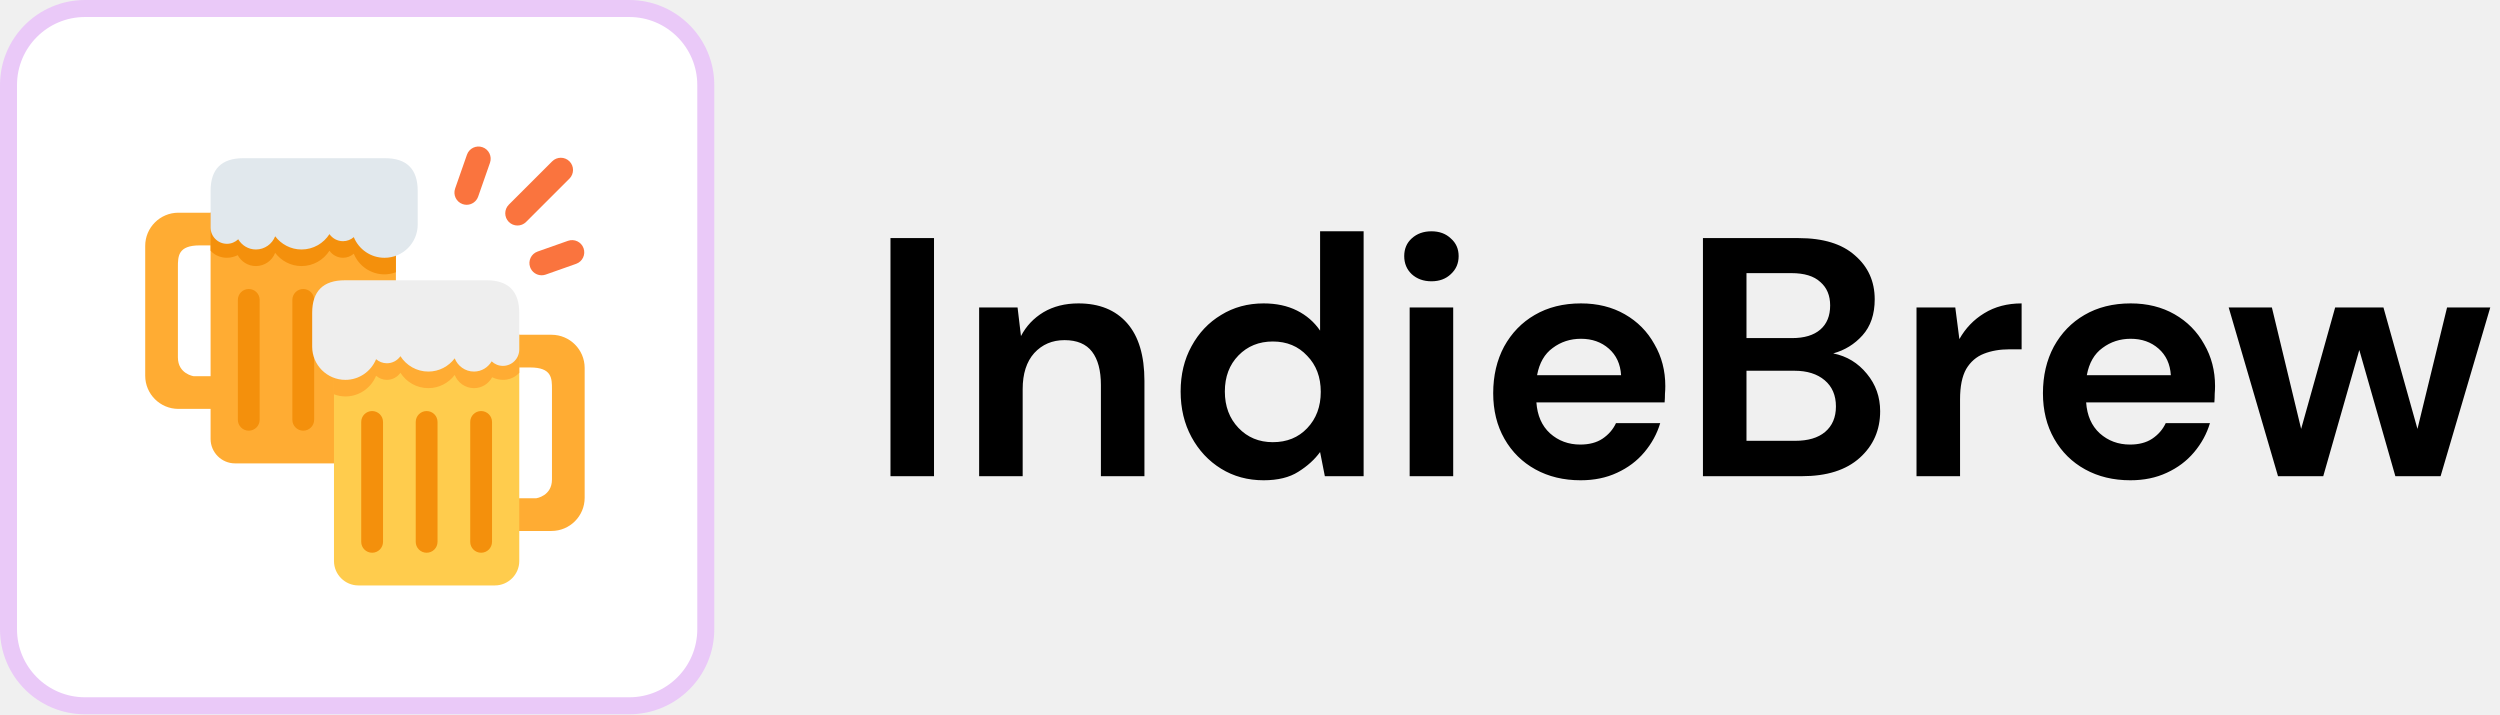
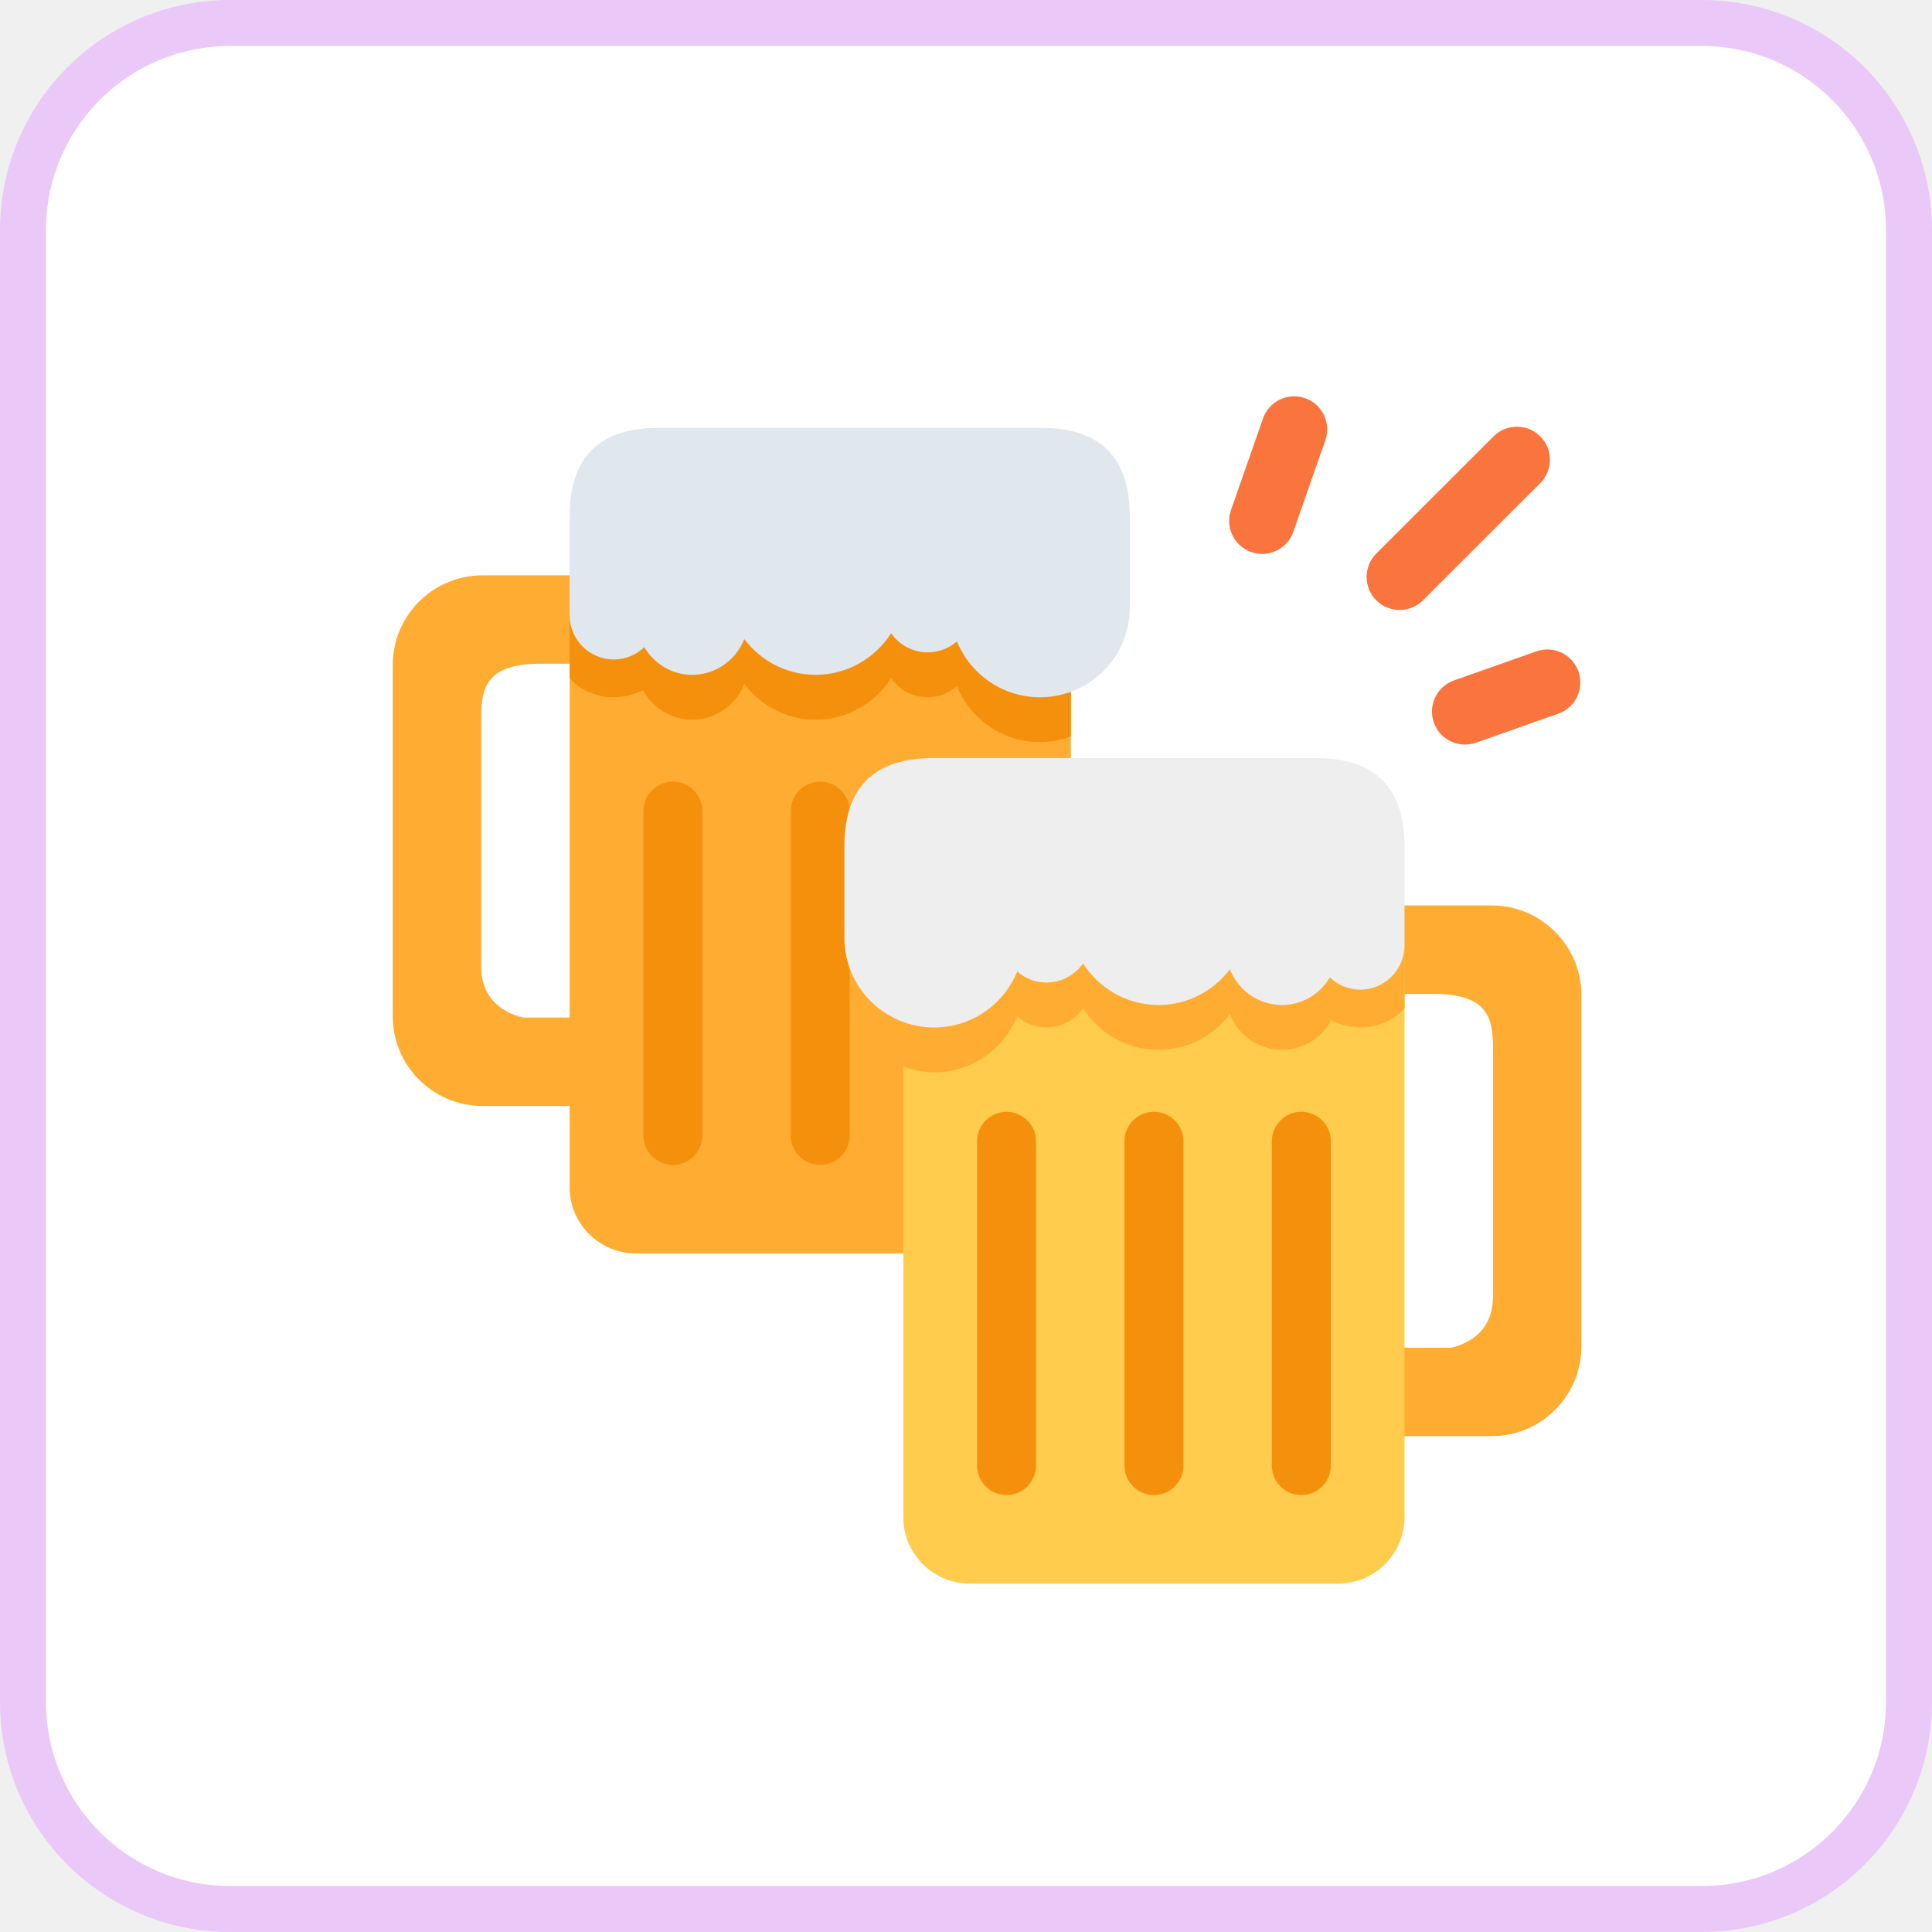
- <svg xmlns="http://www.w3.org/2000/svg" width="147" height="42" viewBox="0 0 147 42" fill="none">
-   <path d="M52.36 28V14H54.92V28H52.36ZM57.573 28V18.08H59.833L60.033 19.76C60.34 19.173 60.78 18.707 61.353 18.36C61.94 18.013 62.627 17.84 63.413 17.84C64.64 17.84 65.593 18.227 66.273 19C66.953 19.773 67.293 20.907 67.293 22.4V28H64.733V22.64C64.733 21.787 64.56 21.133 64.213 20.68C63.867 20.227 63.327 20 62.593 20C61.873 20 61.28 20.253 60.813 20.76C60.36 21.267 60.133 21.973 60.133 22.88V28H57.573ZM74.301 28.24C73.368 28.24 72.535 28.013 71.801 27.56C71.068 27.107 70.488 26.487 70.061 25.7C69.635 24.913 69.421 24.02 69.421 23.02C69.421 22.02 69.635 21.133 70.061 20.36C70.488 19.573 71.068 18.96 71.801 18.52C72.535 18.067 73.368 17.84 74.301 17.84C75.048 17.84 75.701 17.98 76.261 18.26C76.821 18.54 77.275 18.933 77.621 19.44V13.6H80.181V28H77.901L77.621 26.58C77.301 27.02 76.875 27.407 76.341 27.74C75.821 28.073 75.141 28.24 74.301 28.24ZM74.841 26C75.668 26 76.341 25.727 76.861 25.18C77.395 24.62 77.661 23.907 77.661 23.04C77.661 22.173 77.395 21.467 76.861 20.92C76.341 20.36 75.668 20.08 74.841 20.08C74.028 20.08 73.355 20.353 72.821 20.9C72.288 21.447 72.021 22.153 72.021 23.02C72.021 23.887 72.288 24.6 72.821 25.16C73.355 25.72 74.028 26 74.841 26ZM84.168 16.54C83.702 16.54 83.315 16.4 83.008 16.12C82.715 15.84 82.568 15.487 82.568 15.06C82.568 14.633 82.715 14.287 83.008 14.02C83.315 13.74 83.702 13.6 84.168 13.6C84.635 13.6 85.015 13.74 85.308 14.02C85.615 14.287 85.768 14.633 85.768 15.06C85.768 15.487 85.615 15.84 85.308 16.12C85.015 16.4 84.635 16.54 84.168 16.54ZM82.888 28V18.08H85.448V28H82.888ZM92.94 28.24C91.94 28.24 91.054 28.027 90.28 27.6C89.507 27.173 88.9 26.573 88.46 25.8C88.02 25.027 87.8 24.133 87.8 23.12C87.8 22.093 88.014 21.18 88.44 20.38C88.88 19.58 89.48 18.96 90.24 18.52C91.014 18.067 91.92 17.84 92.96 17.84C93.934 17.84 94.794 18.053 95.54 18.48C96.287 18.907 96.867 19.493 97.28 20.24C97.707 20.973 97.92 21.793 97.92 22.7C97.92 22.847 97.914 23 97.9 23.16C97.9 23.32 97.894 23.487 97.88 23.66H90.34C90.394 24.433 90.66 25.04 91.14 25.48C91.634 25.92 92.227 26.14 92.92 26.14C93.44 26.14 93.874 26.027 94.22 25.8C94.58 25.56 94.847 25.253 95.02 24.88H97.62C97.434 25.507 97.12 26.08 96.68 26.6C96.254 27.107 95.72 27.507 95.08 27.8C94.454 28.093 93.74 28.24 92.94 28.24ZM92.96 19.92C92.334 19.92 91.78 20.1 91.3 20.46C90.82 20.807 90.514 21.34 90.38 22.06H95.32C95.28 21.407 95.04 20.887 94.6 20.5C94.16 20.113 93.614 19.92 92.96 19.92ZM100.133 28V14H105.753C107.207 14 108.313 14.34 109.073 15.02C109.847 15.687 110.233 16.547 110.233 17.6C110.233 18.48 109.993 19.187 109.513 19.72C109.047 20.24 108.473 20.593 107.793 20.78C108.593 20.94 109.253 21.34 109.773 21.98C110.293 22.607 110.553 23.34 110.553 24.18C110.553 25.287 110.153 26.2 109.353 26.92C108.553 27.64 107.42 28 105.953 28H100.133ZM102.693 19.88H105.373C106.093 19.88 106.647 19.713 107.033 19.38C107.42 19.047 107.613 18.573 107.613 17.96C107.613 17.373 107.42 16.913 107.033 16.58C106.66 16.233 106.093 16.06 105.333 16.06H102.693V19.88ZM102.693 25.92H105.553C106.313 25.92 106.9 25.747 107.313 25.4C107.74 25.04 107.953 24.54 107.953 23.9C107.953 23.247 107.733 22.733 107.293 22.36C106.853 21.987 106.26 21.8 105.513 21.8H102.693V25.92ZM112.691 28V18.08H114.971L115.211 19.94C115.571 19.3 116.057 18.793 116.671 18.42C117.297 18.033 118.031 17.84 118.871 17.84V20.54H118.151C117.591 20.54 117.091 20.627 116.651 20.8C116.211 20.973 115.864 21.273 115.611 21.7C115.371 22.127 115.251 22.72 115.251 23.48V28H112.691ZM125.265 28.24C124.265 28.24 123.378 28.027 122.605 27.6C121.831 27.173 121.225 26.573 120.785 25.8C120.345 25.027 120.125 24.133 120.125 23.12C120.125 22.093 120.338 21.18 120.765 20.38C121.205 19.58 121.805 18.96 122.565 18.52C123.338 18.067 124.245 17.84 125.285 17.84C126.258 17.84 127.118 18.053 127.865 18.48C128.611 18.907 129.191 19.493 129.605 20.24C130.031 20.973 130.245 21.793 130.245 22.7C130.245 22.847 130.238 23 130.225 23.16C130.225 23.32 130.218 23.487 130.205 23.66H122.665C122.718 24.433 122.985 25.04 123.465 25.48C123.958 25.92 124.551 26.14 125.245 26.14C125.765 26.14 126.198 26.027 126.545 25.8C126.905 25.56 127.171 25.253 127.345 24.88H129.945C129.758 25.507 129.445 26.08 129.005 26.6C128.578 27.107 128.045 27.507 127.405 27.8C126.778 28.093 126.065 28.24 125.265 28.24ZM125.285 19.92C124.658 19.92 124.105 20.1 123.625 20.46C123.145 20.807 122.838 21.34 122.705 22.06H127.645C127.605 21.407 127.365 20.887 126.925 20.5C126.485 20.113 125.938 19.92 125.285 19.92ZM133.947 28L131.047 18.08H133.587L135.307 25.22L137.307 18.08H140.147L142.147 25.22L143.887 18.08H146.427L143.507 28H140.847L138.727 20.58L136.607 28H133.947Z" fill="black" />
-   <rect x="0.5" y="0.5" width="41" height="41" rx="4.5" fill="white" stroke="#EAC9F8" />
+ <svg xmlns="http://www.w3.org/2000/svg" width="42" height="42" viewBox="0 0 42 42" fill="none">
+   <path d="M37 0.5H5C2.515 0.5 0.5 2.515 0.5 5V37C0.5 39.485 2.515 41.5 5 41.5H37C39.485 41.5 41.5 39.485 41.5 37V5C41.5 2.515 39.485 0.5 37 0.5Z" fill="white" stroke="#EAC9F8" />
  <path d="M10.491 12.507H13.024V14.429H11.743C10.461 14.429 10.461 15.07 10.461 15.711V21.014C10.461 21.989 11.386 22.12 11.386 22.12H13.024V24.043H10.491C9.413 24.043 8.538 23.17 8.538 22.092V14.458C8.538 13.381 9.412 12.507 10.491 12.507Z" fill="#FFAC33" />
  <path d="M12.383 12.507H23.279V25.811C23.279 26.601 22.633 27.247 21.843 27.247H13.819C13.03 27.247 12.383 26.601 12.383 25.811V12.507Z" fill="#FFAC33" />
  <path d="M14.627 25.324C14.98 25.324 15.268 25.037 15.268 24.683V17.634C15.268 17.28 14.981 16.993 14.627 16.993C14.273 16.993 13.986 17.279 13.986 17.634V24.683C13.986 25.037 14.273 25.324 14.627 25.324ZM17.831 25.324C18.185 25.324 18.472 25.037 18.472 24.683V17.634C18.472 17.28 18.185 16.993 17.831 16.993C17.477 16.993 17.19 17.279 17.19 17.634V24.683C17.191 25.037 17.477 25.324 17.831 25.324ZM12.383 14.739V12.507H23.279V16.008C23.069 16.085 22.845 16.133 22.609 16.133C21.792 16.133 21.094 15.63 20.803 14.918C20.632 15.065 20.412 15.157 20.169 15.157C19.839 15.157 19.548 14.992 19.372 14.741C19.025 15.284 18.421 15.645 17.73 15.645C17.095 15.645 16.536 15.337 16.18 14.868C16.002 15.322 15.563 15.645 15.046 15.645C14.583 15.645 14.185 15.384 13.978 15.004C13.784 15.099 13.569 15.157 13.338 15.157C12.704 15.157 12.383 14.739 12.383 14.739Z" fill="#F4900C" />
  <path d="M14.306 9.302H22.638C23.92 9.302 24.561 9.943 24.561 11.225V13.206C24.561 14.284 23.686 15.158 22.609 15.158C21.792 15.158 21.094 14.655 20.803 13.943C20.632 14.09 20.412 14.182 20.169 14.182C19.839 14.182 19.548 14.017 19.372 13.766C19.025 14.308 18.421 14.67 17.73 14.67C17.095 14.67 16.536 14.362 16.18 13.893C16.002 14.347 15.563 14.67 15.046 14.67C14.601 14.67 14.22 14.426 14.007 14.069C13.834 14.233 13.602 14.336 13.345 14.336C12.813 14.336 12.383 13.905 12.383 13.375V11.225C12.383 9.943 13.024 9.302 14.306 9.302Z" fill="#E1E8ED" />
  <path d="M30.427 13.26C30.243 13.26 30.059 13.19 29.919 13.05C29.639 12.769 29.639 12.315 29.919 12.034L32.469 9.486C32.75 9.206 33.203 9.206 33.484 9.486C33.764 9.766 33.764 10.221 33.484 10.502L30.934 13.05C30.794 13.191 30.611 13.26 30.427 13.26ZM27.438 12.042C27.36 12.042 27.279 12.028 27.201 12.001C26.827 11.871 26.63 11.461 26.761 11.087L27.457 9.096C27.588 8.722 27.997 8.525 28.371 8.656C28.745 8.786 28.942 9.195 28.812 9.57L28.116 11.56C28.012 11.857 27.735 12.042 27.438 12.042ZM31.847 16.186C31.552 16.186 31.275 16.002 31.171 15.708C31.038 15.334 31.235 14.924 31.608 14.792L33.398 14.16C33.773 14.027 34.182 14.224 34.314 14.597C34.446 14.971 34.25 15.381 33.877 15.513L32.086 16.146C32.007 16.174 31.926 16.186 31.847 16.186Z" fill="#FA743E" />
  <path d="M32.426 19.684H29.892V21.607H31.174C32.456 21.607 32.456 22.248 32.456 22.889V28.191C32.456 29.167 31.531 29.298 31.531 29.298H29.892V31.221H32.426C33.504 31.221 34.378 30.347 34.378 29.269V21.636C34.378 20.558 33.505 19.684 32.426 19.684Z" fill="#FFAC33" />
  <path d="M30.533 19.684H19.638V32.989C19.638 33.778 20.284 34.424 21.074 34.424H29.098C29.887 34.424 30.533 33.778 30.533 32.989V19.684Z" fill="#FFCC4D" />
  <path d="M21.881 32.501C21.527 32.501 21.24 32.215 21.24 31.86V24.811C21.24 24.457 21.527 24.17 21.881 24.17C22.235 24.17 22.522 24.457 22.522 24.811V31.86C22.522 32.215 22.235 32.501 21.881 32.501ZM28.29 32.501C27.936 32.501 27.649 32.215 27.649 31.86V24.811C27.649 24.457 27.936 24.17 28.29 24.17C28.644 24.17 28.931 24.457 28.931 24.811V31.86C28.931 32.215 28.644 32.501 28.29 32.501ZM25.086 32.501C24.732 32.501 24.445 32.215 24.445 31.86V24.811C24.445 24.457 24.731 24.17 25.086 24.17C25.441 24.17 25.727 24.457 25.727 24.811V31.86C25.726 32.215 25.44 32.501 25.086 32.501Z" fill="#F4900C" />
  <path d="M30.533 21.917V19.684H19.638V23.186C19.848 23.262 20.072 23.311 20.308 23.311C21.125 23.311 21.823 22.808 22.114 22.095C22.285 22.243 22.505 22.335 22.747 22.335C23.078 22.335 23.368 22.17 23.545 21.919C23.892 22.461 24.495 22.823 25.187 22.823C25.822 22.823 26.381 22.515 26.737 22.046C26.915 22.5 27.354 22.823 27.871 22.823C28.334 22.823 28.732 22.562 28.939 22.182C29.133 22.277 29.348 22.335 29.579 22.335C30.212 22.335 30.533 21.917 30.533 21.917Z" fill="#FFAC33" />
  <path d="M28.61 16.48H20.279C18.997 16.48 18.356 17.121 18.356 18.403V20.384C18.356 21.462 19.23 22.336 20.308 22.336C21.125 22.336 21.823 21.832 22.114 21.12C22.285 21.268 22.505 21.36 22.747 21.36C23.078 21.36 23.368 21.195 23.545 20.944C23.892 21.486 24.495 21.848 25.187 21.848C25.822 21.848 26.381 21.54 26.737 21.07C26.915 21.525 27.354 21.848 27.871 21.848C28.316 21.848 28.696 21.604 28.91 21.247C29.082 21.411 29.314 21.514 29.571 21.514C30.102 21.514 30.532 21.083 30.532 20.553V18.403C30.533 17.121 29.892 16.48 28.61 16.48Z" fill="#EEEEEE" />
</svg>
